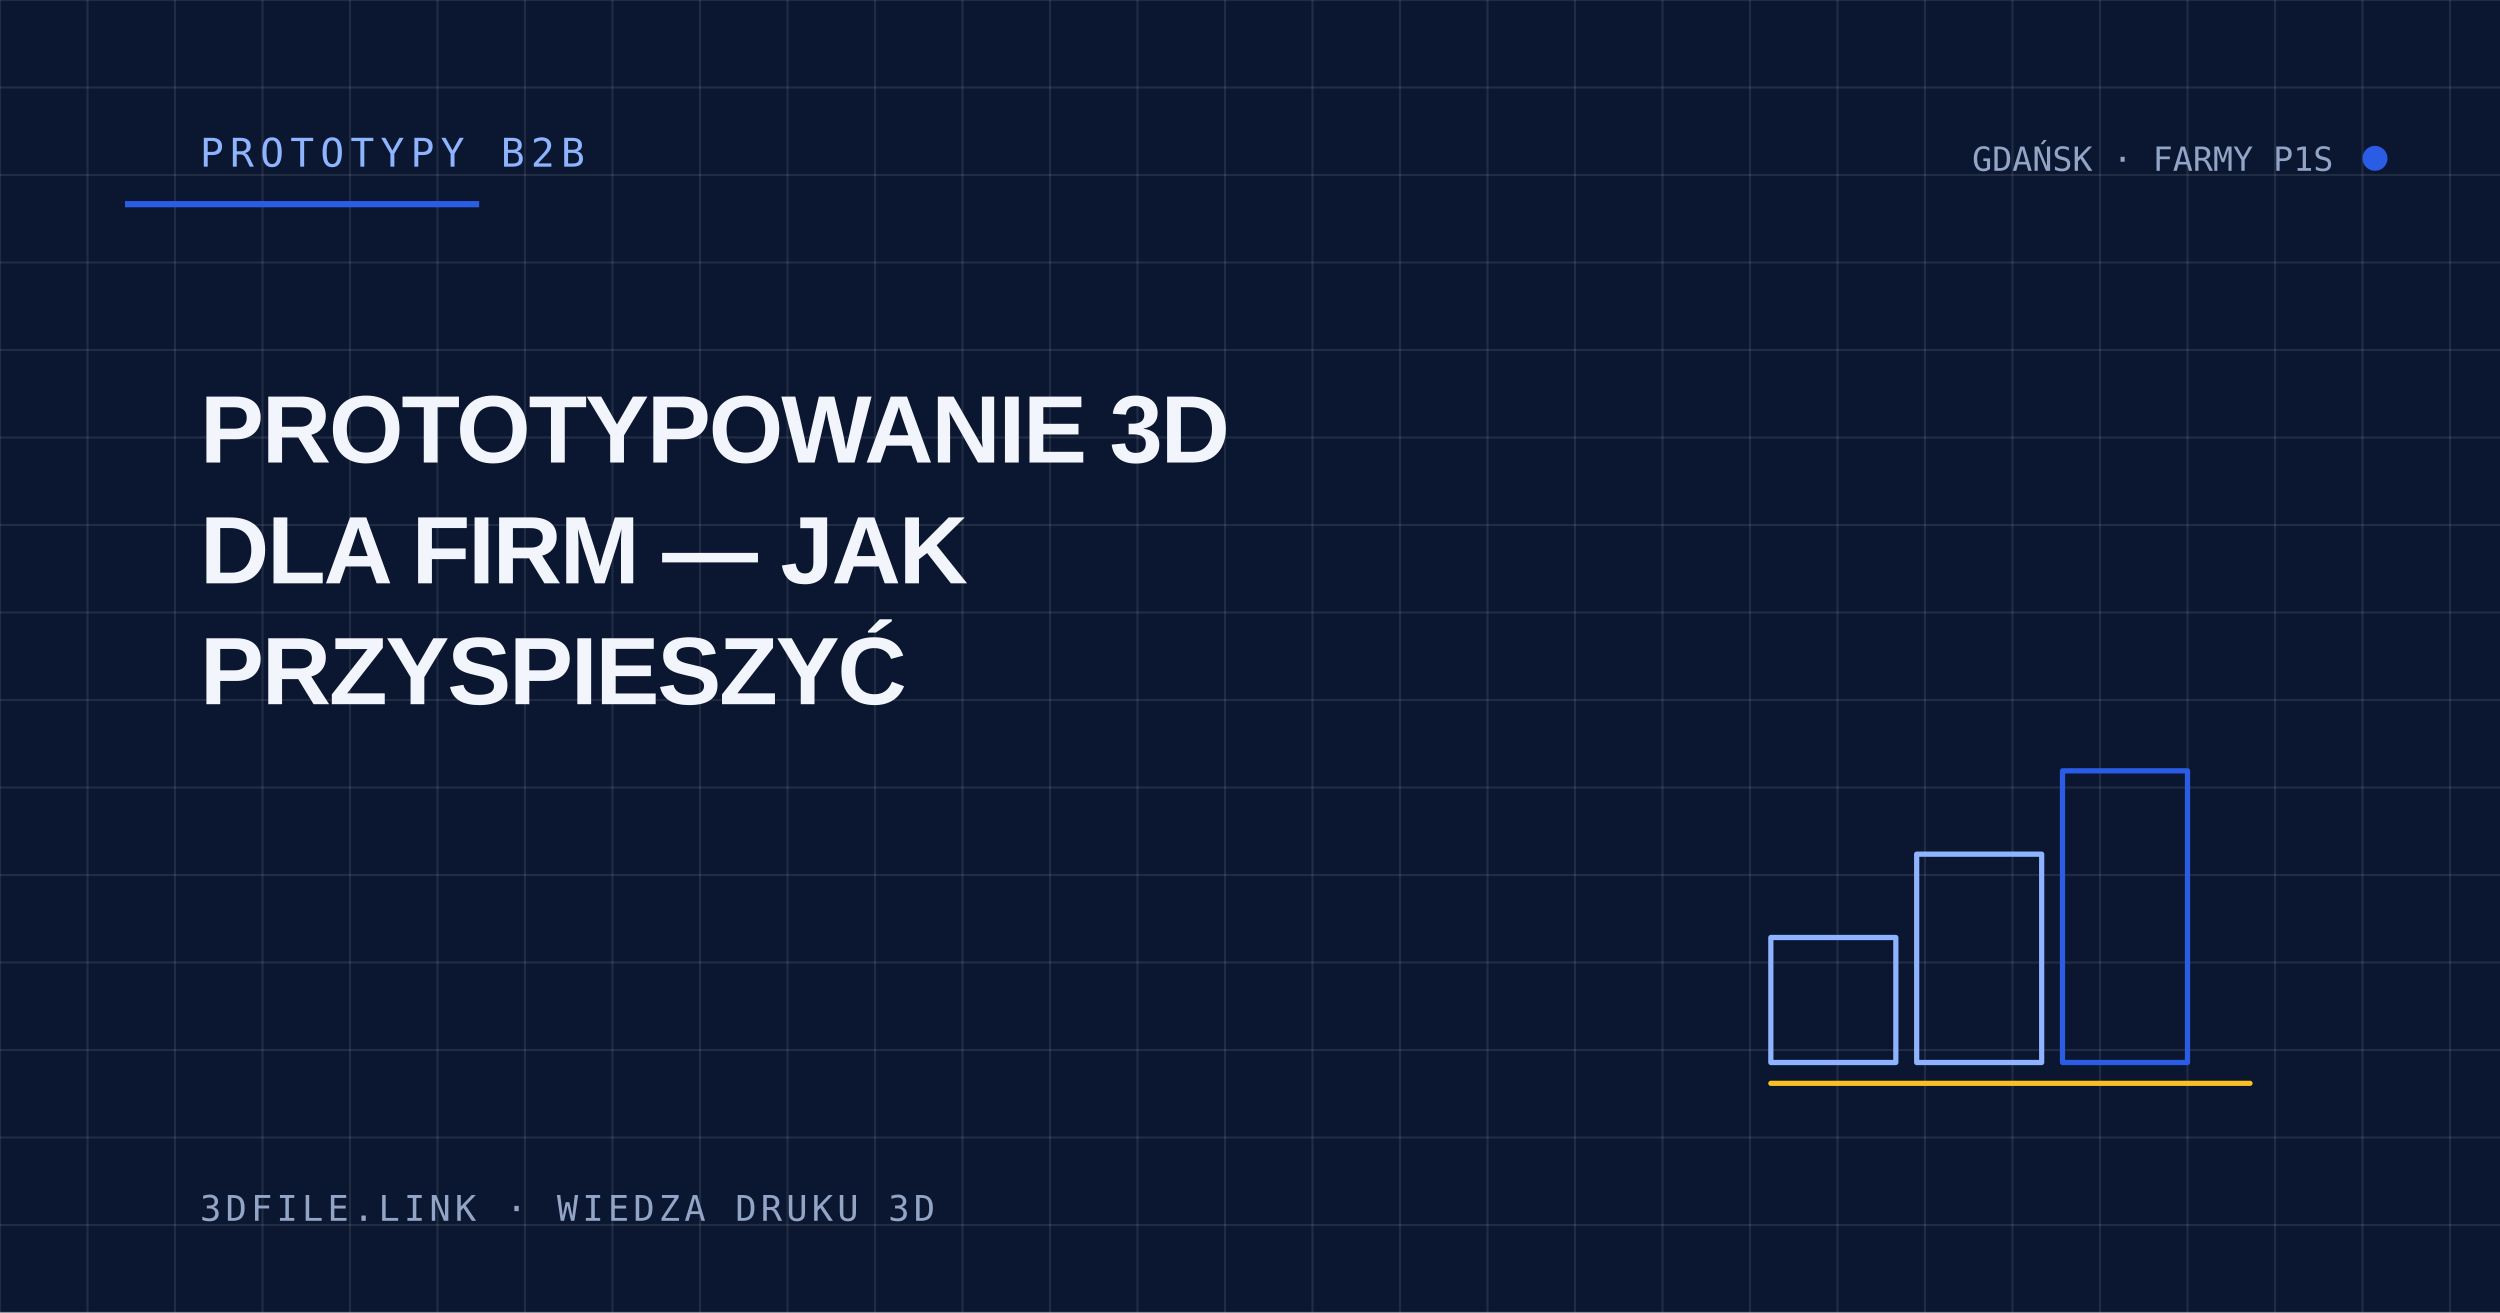
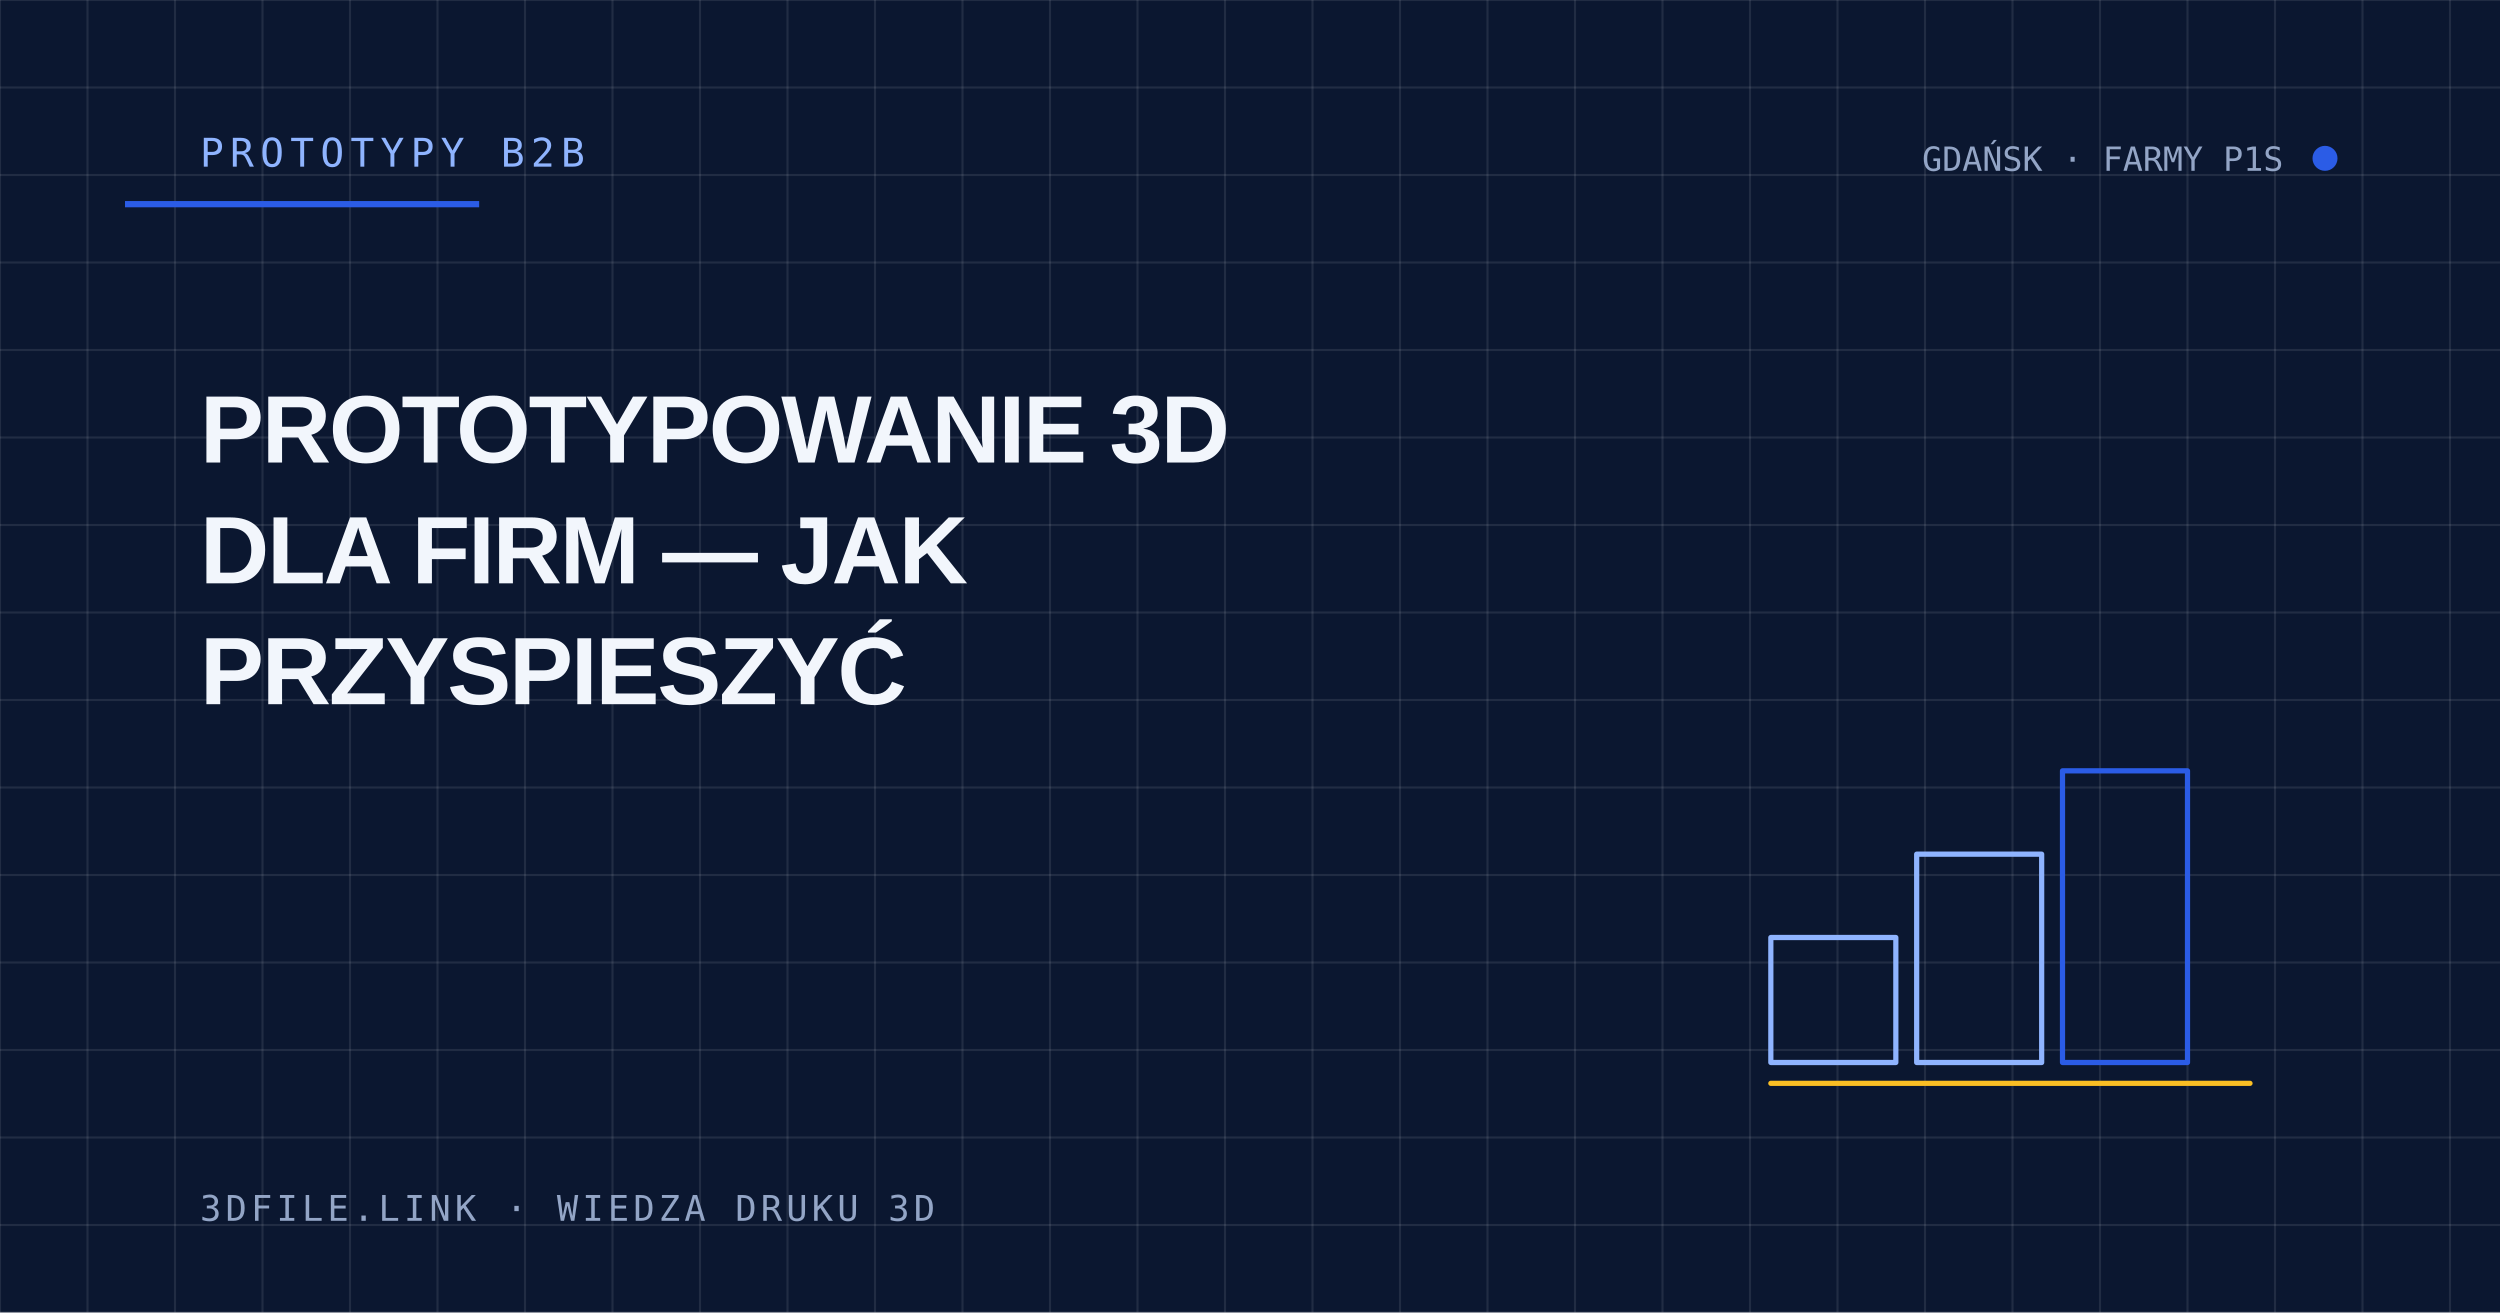
<svg xmlns="http://www.w3.org/2000/svg" viewBox="0 0 1200 630" width="1200" height="630">
  <rect width="1200" height="630" fill="#0B1730" />
  <g stroke="rgba(255,255,255,.09)" stroke-width="1">
    <line x1="0" y1="0" x2="1200" y2="0" />
    <line x1="0" y1="42" x2="1200" y2="42" />
    <line x1="0" y1="84" x2="1200" y2="84" />
    <line x1="0" y1="126" x2="1200" y2="126" />
    <line x1="0" y1="168" x2="1200" y2="168" />
    <line x1="0" y1="210" x2="1200" y2="210" />
    <line x1="0" y1="252" x2="1200" y2="252" />
    <line x1="0" y1="294" x2="1200" y2="294" />
    <line x1="0" y1="336" x2="1200" y2="336" />
    <line x1="0" y1="378" x2="1200" y2="378" />
    <line x1="0" y1="420" x2="1200" y2="420" />
    <line x1="0" y1="462" x2="1200" y2="462" />
    <line x1="0" y1="504" x2="1200" y2="504" />
    <line x1="0" y1="546" x2="1200" y2="546" />
    <line x1="0" y1="588" x2="1200" y2="588" />
    <line x1="0" y1="630" x2="1200" y2="630" />
    <line x1="0" y1="0" x2="0" y2="630" />
    <line x1="42" y1="0" x2="42" y2="630" />
    <line x1="84" y1="0" x2="84" y2="630" />
    <line x1="126" y1="0" x2="126" y2="630" />
    <line x1="168" y1="0" x2="168" y2="630" />
    <line x1="210" y1="0" x2="210" y2="630" />
    <line x1="252" y1="0" x2="252" y2="630" />
    <line x1="294" y1="0" x2="294" y2="630" />
    <line x1="336" y1="0" x2="336" y2="630" />
    <line x1="378" y1="0" x2="378" y2="630" />
    <line x1="420" y1="0" x2="420" y2="630" />
    <line x1="462" y1="0" x2="462" y2="630" />
    <line x1="504" y1="0" x2="504" y2="630" />
    <line x1="546" y1="0" x2="546" y2="630" />
    <line x1="588" y1="0" x2="588" y2="630" />
    <line x1="630" y1="0" x2="630" y2="630" />
    <line x1="672" y1="0" x2="672" y2="630" />
    <line x1="714" y1="0" x2="714" y2="630" />
    <line x1="756" y1="0" x2="756" y2="630" />
    <line x1="798" y1="0" x2="798" y2="630" />
    <line x1="840" y1="0" x2="840" y2="630" />
    <line x1="882" y1="0" x2="882" y2="630" />
    <line x1="924" y1="0" x2="924" y2="630" />
    <line x1="966" y1="0" x2="966" y2="630" />
    <line x1="1008" y1="0" x2="1008" y2="630" />
    <line x1="1050" y1="0" x2="1050" y2="630" />
    <line x1="1092" y1="0" x2="1092" y2="630" />
    <line x1="1134" y1="0" x2="1134" y2="630" />
    <line x1="1176" y1="0" x2="1176" y2="630" />
  </g>
  <text x="96" y="80" font-family="Consolas,monospace" font-size="19" letter-spacing="3" fill="#8FB4FF">PROTOTYPY B2B</text>
  <line x1="60" y1="98" x2="230" y2="98" stroke="#2B5CE6" stroke-width="3" />
  <text x="96" y="222" font-family="Arial Black,Arial" font-size="46" font-weight="900" fill="#F2F6FC" letter-spacing="-1">PROTOTYPOWANIE 3D</text>
  <text x="96" y="280" font-family="Arial Black,Arial" font-size="46" font-weight="900" fill="#F2F6FC" letter-spacing="-1">DLA FIRM — JAK</text>
  <text x="96" y="338" font-family="Arial Black,Arial" font-size="46" font-weight="900" fill="#F2F6FC" letter-spacing="-1">PRZYSPIESZYĆ</text>
  <g transform="translate(820,330)" fill="none" stroke="#8FB4FF" stroke-width="2.5" stroke-linecap="round" stroke-linejoin="round">
    <rect x="30" y="120" width="60" height="60" />
    <rect x="100" y="80" width="60" height="100" />
    <rect x="170" y="40" width="60" height="140" stroke="#2B5CE6" />
    <path d="M30 190h230" stroke="#FBBF24" />
  </g>
  <text x="96" y="586" font-family="Consolas,monospace" font-size="17" letter-spacing="2" fill="#93A5C6">3DFILE.LINK · WIEDZA DRUKU 3D</text>
-   <circle cx="1140" cy="76" r="6" fill="#2B5CE6" />
-   <text x="1120" y="82" text-anchor="end" font-family="Consolas,monospace" font-size="16" fill="#93A5C6">GDAŃSK · FARMY P1S</text>
+   <circle cx="1116" cy="76" r="6" fill="#2B5CE6" />
+   <text x="1096" y="82" text-anchor="end" font-family="Consolas,monospace" font-size="16" fill="#93A5C6">GDAŃSK · FARMY P1S</text>
</svg>
